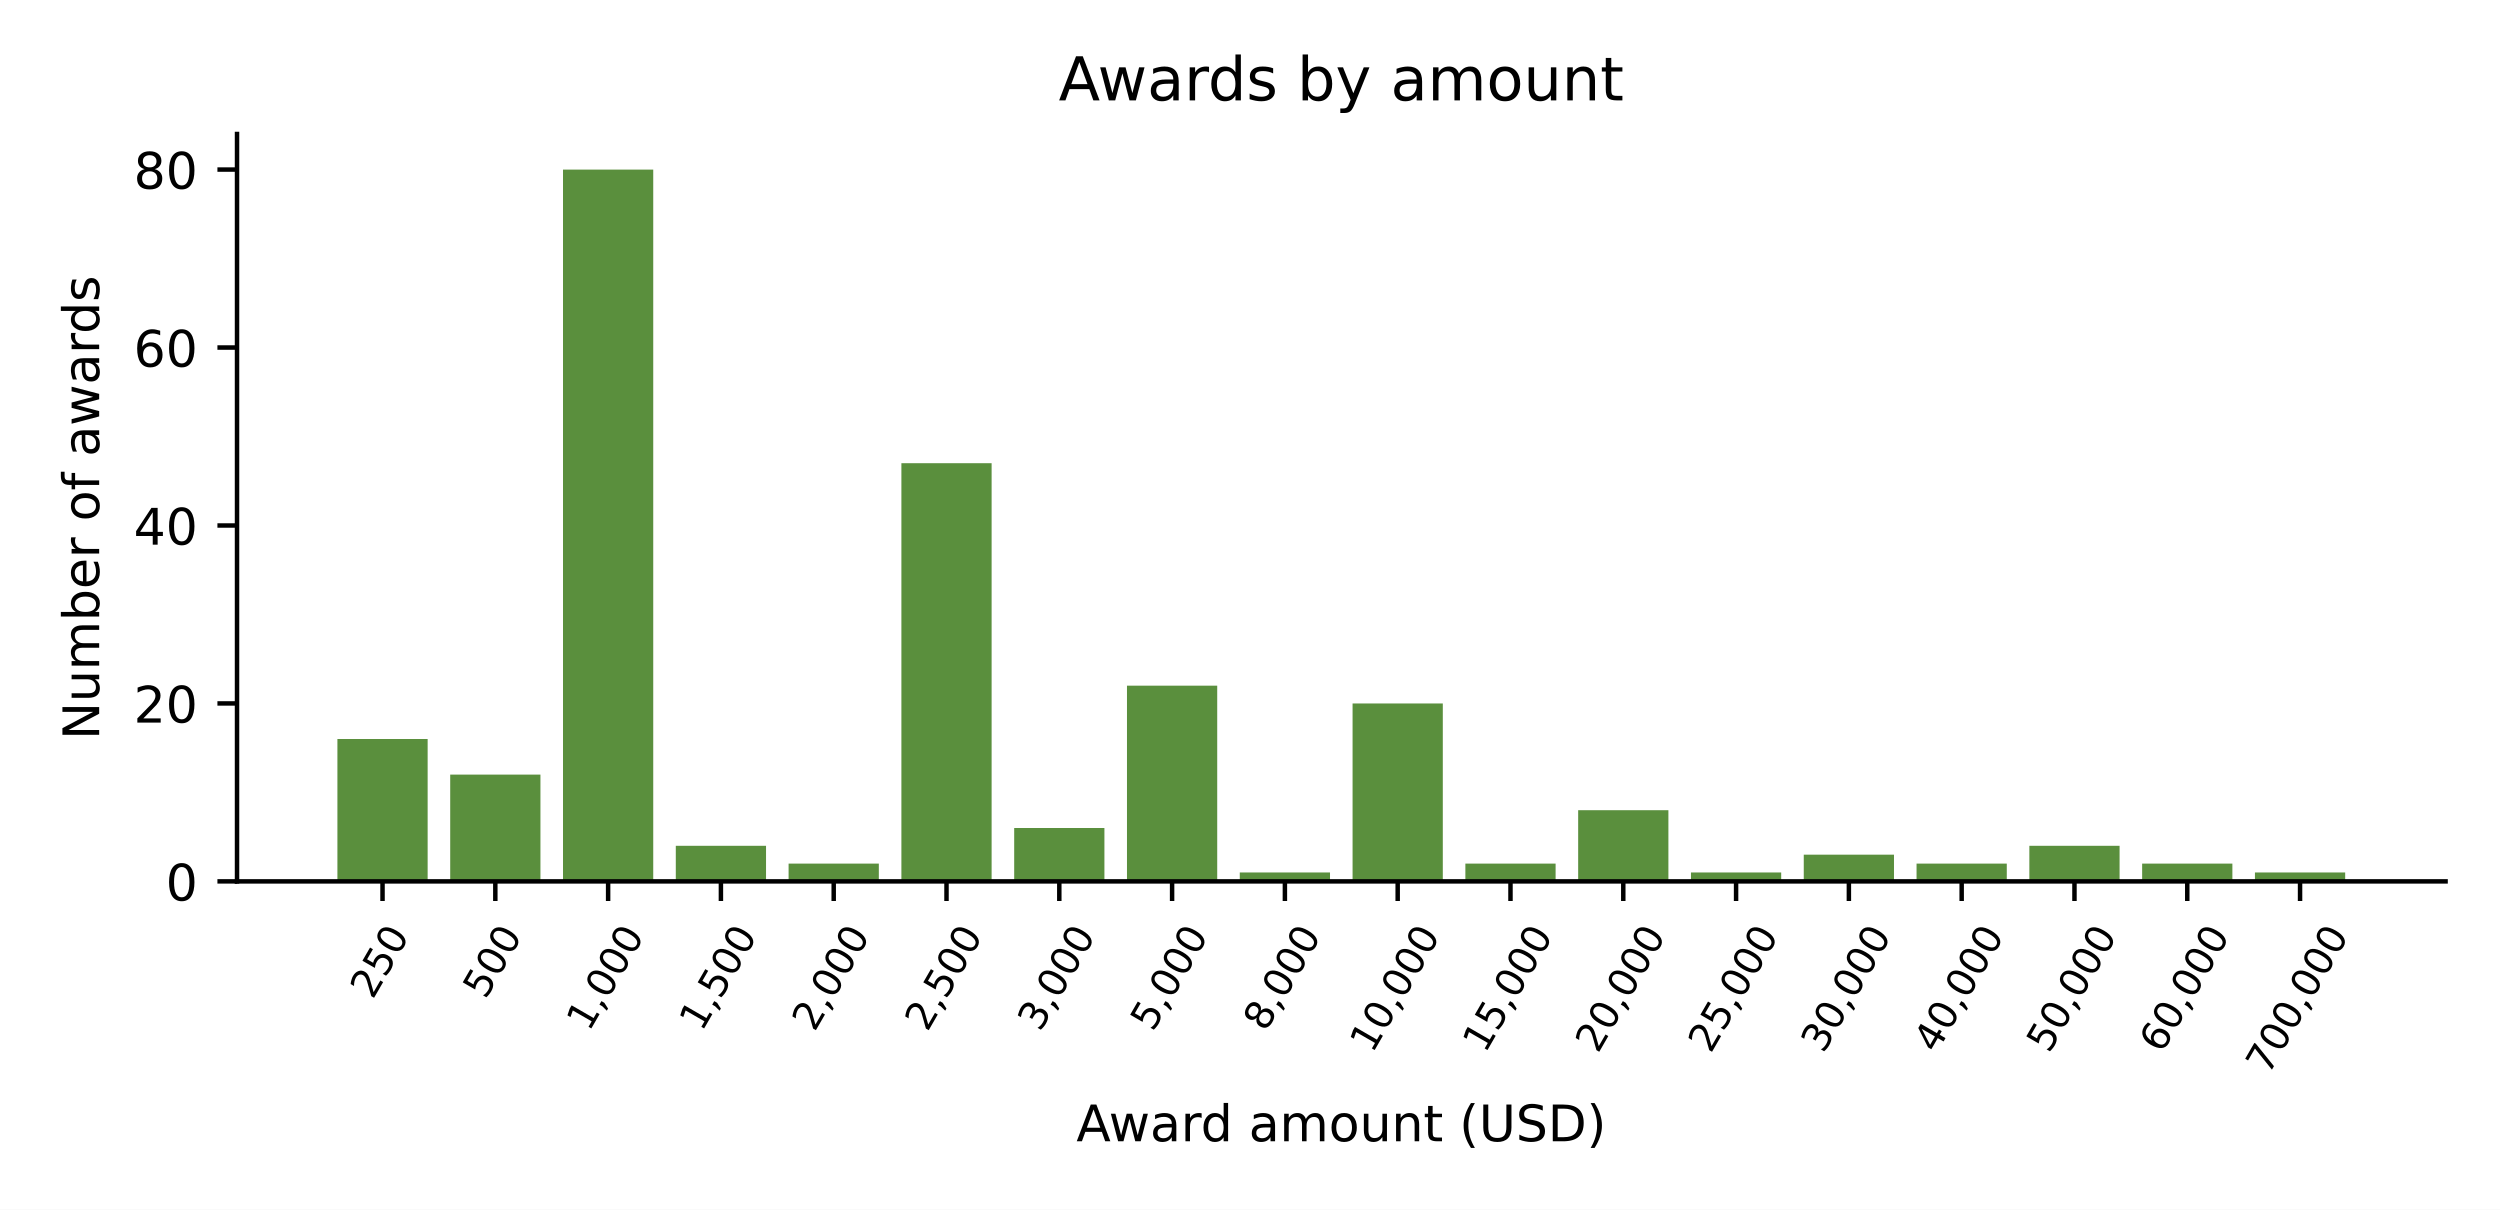
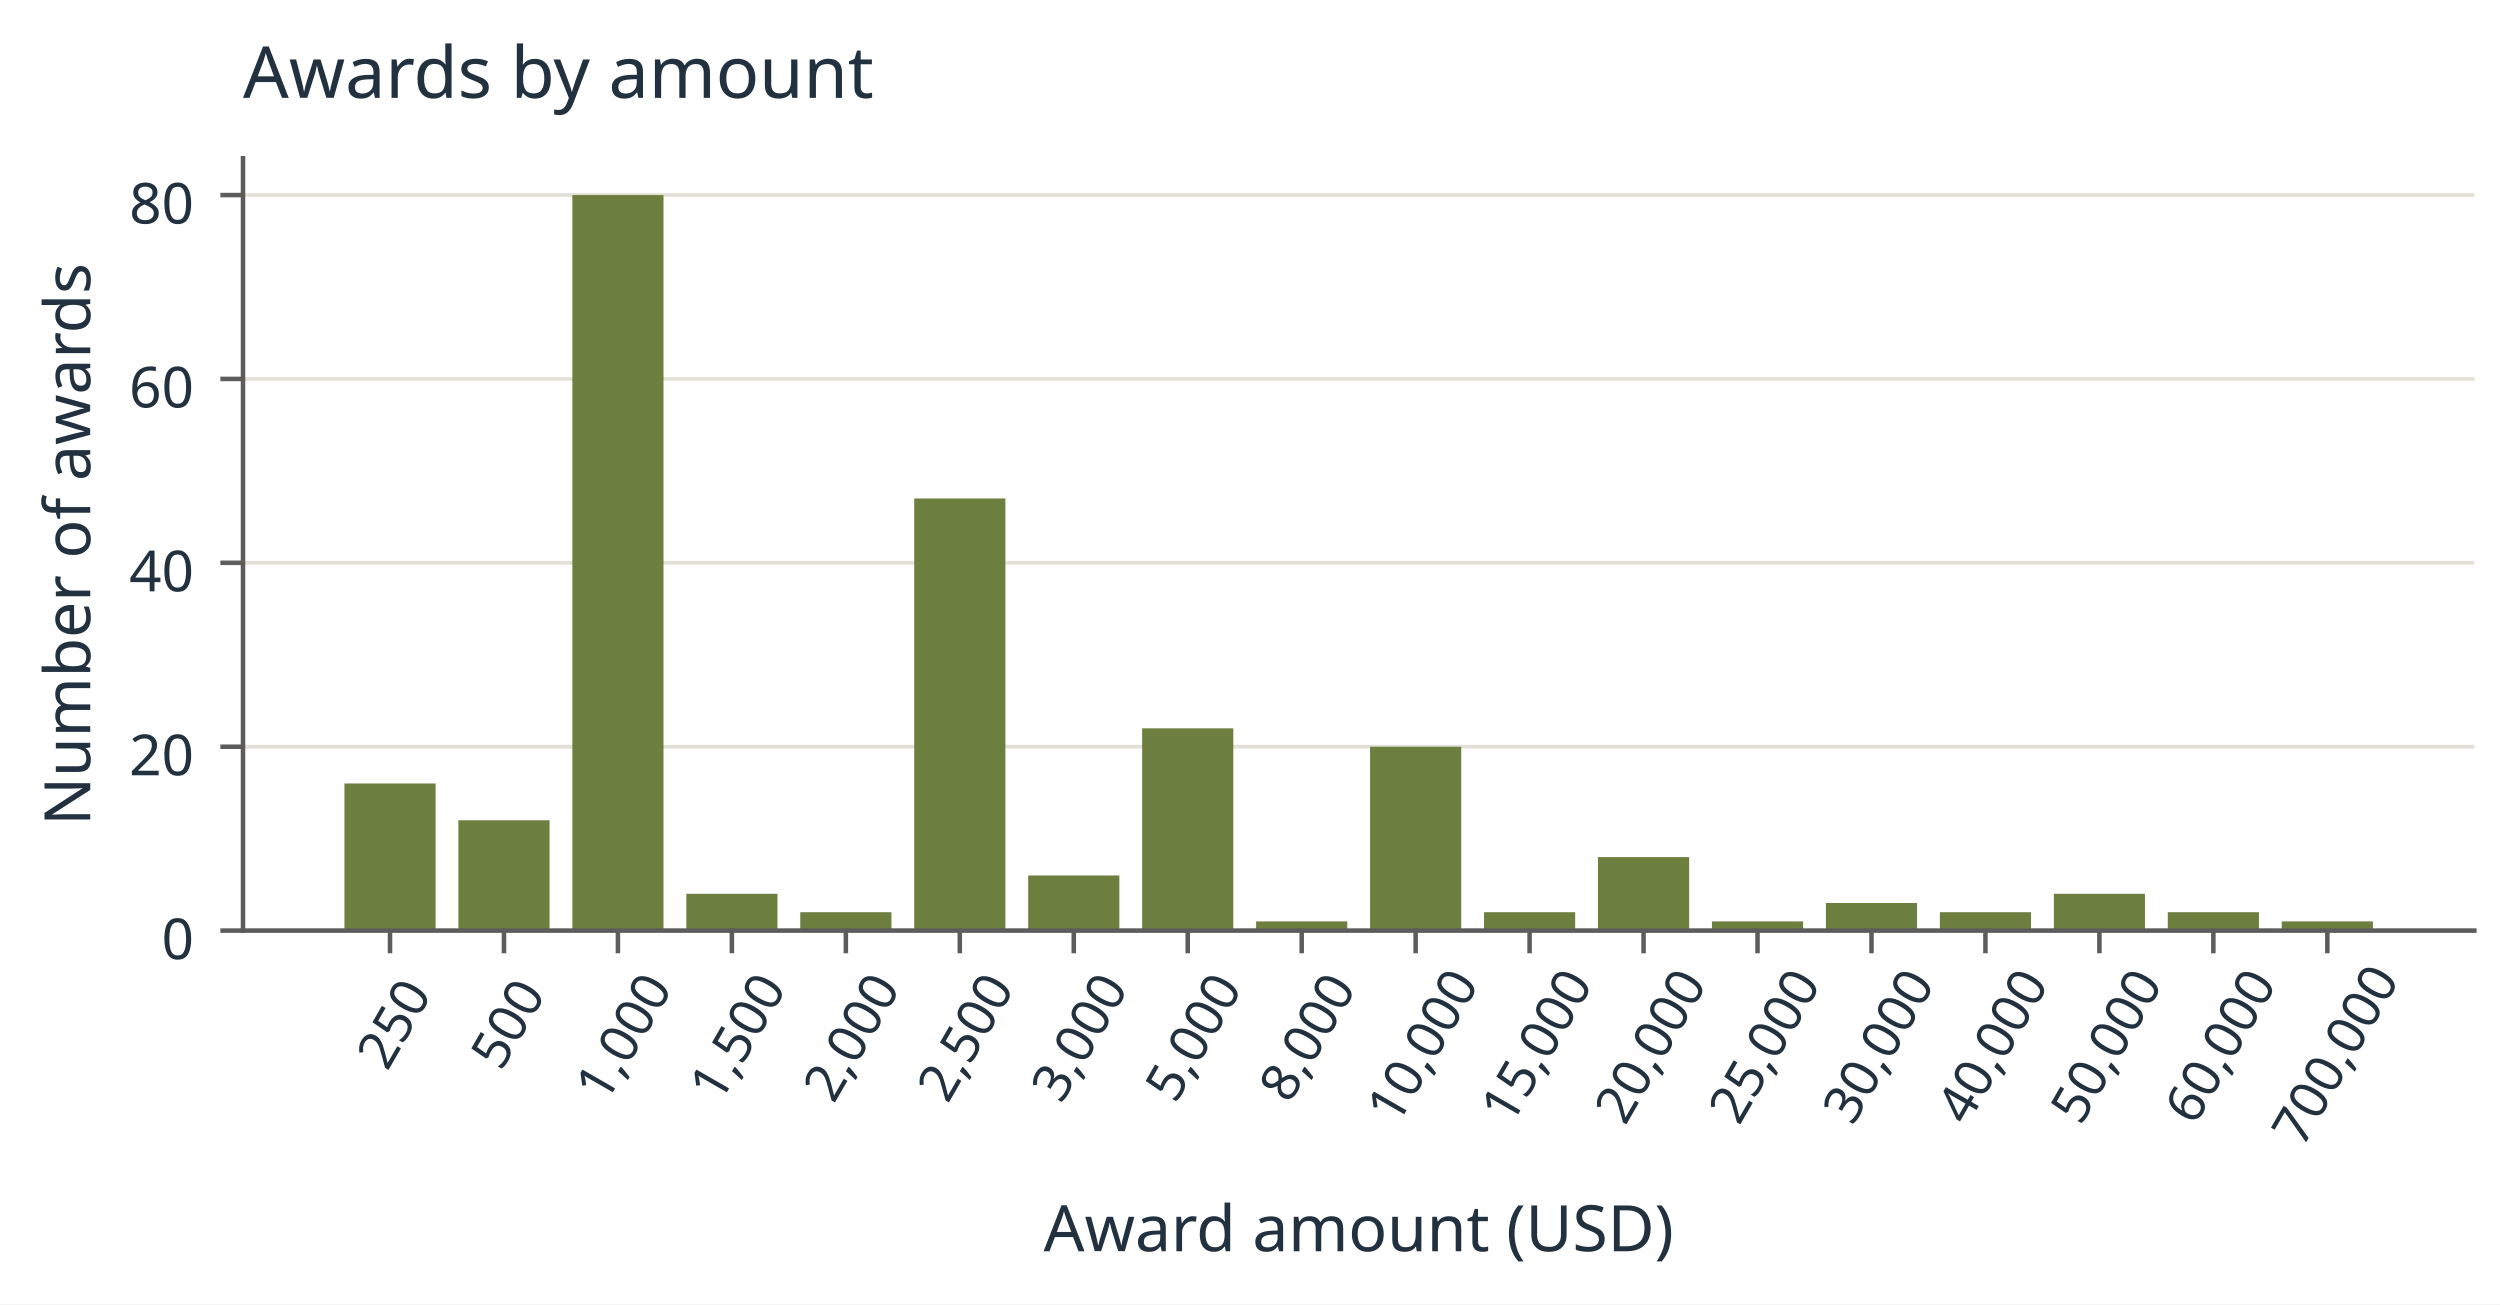
- <svg xmlns="http://www.w3.org/2000/svg" xmlns:xlink="http://www.w3.org/1999/xlink" width="446.4pt" height="216pt" viewBox="0 0 446.4 216" version="1.1">
+ <svg xmlns="http://www.w3.org/2000/svg" xmlns:xlink="http://www.w3.org/1999/xlink" width="331.2pt" height="172.8pt" viewBox="0 0 331.2 172.8" version="1.1">
  <defs>
    <style type="text/css">*{stroke-linejoin: round; stroke-linecap: butt}</style>
  </defs>
  <g id="figure_1">
    <g id="patch_1">
-       <path d="M 0 216  L 446.4 216  L 446.4 0  L 0 0  z " style="fill: #ffffff" />
+       <path d="M 0 172.8  L 331.2 172.8  L 331.2 0  L 0 0  z " style="fill: #ffffff" />
    </g>
    <g id="axes_1">
      <g id="patch_2">
-         <path d="M 42.322 157.38  L 436.68 157.38  L 436.68 23.925  L 42.322 23.925  z " style="fill: #ffffff" />
-       </g>
-       <g id="patch_3">
-         <path d="M 60.247 157.38  L 76.36 157.38  L 76.36 131.96  L 60.247 131.96  z " clip-path="url(#pb1e954fa56)" style="fill: #5a8f3d" />
-       </g>
-       <g id="patch_4">
-         <path d="M 80.388 157.38  L 96.501 157.38  L 96.501 138.315  L 80.388 138.315  z " clip-path="url(#pb1e954fa56)" style="fill: #5a8f3d" />
-       </g>
-       <g id="patch_5">
-         <path d="M 100.529 157.38  L 116.642 157.38  L 116.642 30.28  L 100.529 30.28  z " clip-path="url(#pb1e954fa56)" style="fill: #5a8f3d" />
-       </g>
-       <g id="patch_6">
-         <path d="M 120.67 157.38  L 136.783 157.38  L 136.783 151.025  L 120.67 151.025  z " clip-path="url(#pb1e954fa56)" style="fill: #5a8f3d" />
-       </g>
-       <g id="patch_7">
-         <path d="M 140.811 157.38  L 156.924 157.38  L 156.924 154.202  L 140.811 154.202  z " clip-path="url(#pb1e954fa56)" style="fill: #5a8f3d" />
-       </g>
-       <g id="patch_8">
-         <path d="M 160.952 157.38  L 177.064 157.38  L 177.064 82.709  L 160.952 82.709  z " clip-path="url(#pb1e954fa56)" style="fill: #5a8f3d" />
-       </g>
-       <g id="patch_9">
-         <path d="M 181.093 157.38  L 197.205 157.38  L 197.205 147.847  L 181.093 147.847  z " clip-path="url(#pb1e954fa56)" style="fill: #5a8f3d" />
-       </g>
-       <g id="patch_10">
-         <path d="M 201.233 157.38  L 217.346 157.38  L 217.346 122.428  L 201.233 122.428  z " clip-path="url(#pb1e954fa56)" style="fill: #5a8f3d" />
-       </g>
-       <g id="patch_11">
-         <path d="M 221.374 157.38  L 237.487 157.38  L 237.487 155.791  L 221.374 155.791  z " clip-path="url(#pb1e954fa56)" style="fill: #5a8f3d" />
-       </g>
-       <g id="patch_12">
-         <path d="M 241.515 157.38  L 257.628 157.38  L 257.628 125.605  L 241.515 125.605  z " clip-path="url(#pb1e954fa56)" style="fill: #5a8f3d" />
-       </g>
-       <g id="patch_13">
-         <path d="M 261.656 157.38  L 277.769 157.38  L 277.769 154.202  L 261.656 154.202  z " clip-path="url(#pb1e954fa56)" style="fill: #5a8f3d" />
-       </g>
-       <g id="patch_14">
-         <path d="M 281.797 157.38  L 297.91 157.38  L 297.91 144.67  L 281.797 144.67  z " clip-path="url(#pb1e954fa56)" style="fill: #5a8f3d" />
-       </g>
-       <g id="patch_15">
-         <path d="M 301.938 157.38  L 318.05 157.38  L 318.05 155.791  L 301.938 155.791  z " clip-path="url(#pb1e954fa56)" style="fill: #5a8f3d" />
-       </g>
-       <g id="patch_16">
-         <path d="M 322.079 157.38  L 338.191 157.38  L 338.191 152.614  L 322.079 152.614  z " clip-path="url(#pb1e954fa56)" style="fill: #5a8f3d" />
-       </g>
-       <g id="patch_17">
-         <path d="M 342.219 157.38  L 358.332 157.38  L 358.332 154.202  L 342.219 154.202  z " clip-path="url(#pb1e954fa56)" style="fill: #5a8f3d" />
-       </g>
-       <g id="patch_18">
-         <path d="M 362.36 157.38  L 378.473 157.38  L 378.473 151.025  L 362.36 151.025  z " clip-path="url(#pb1e954fa56)" style="fill: #5a8f3d" />
-       </g>
-       <g id="patch_19">
-         <path d="M 382.501 157.38  L 398.614 157.38  L 398.614 154.202  L 382.501 154.202  z " clip-path="url(#pb1e954fa56)" style="fill: #5a8f3d" />
-       </g>
-       <g id="patch_20">
-         <path d="M 402.642 157.38  L 418.755 157.38  L 418.755 155.791  L 402.642 155.791  z " clip-path="url(#pb1e954fa56)" style="fill: #5a8f3d" />
+         <path d="M 32.193 123.287  L 327.8 123.287  L 327.8 20.966  L 32.193 20.966  z " style="fill: #ffffff" />
      </g>
      <g id="matplotlib.axis_1">
        <g id="xtick_1">
          <g id="line2d_1">
            <defs>
-               <path id="m520cf5606f" d="M 0 0  L 0 3.5  " style="stroke: #000000; stroke-width: 0.8" />
+               <path id="m5f74cb773c" d="M 0 0  L 0 3  " style="stroke: #5c5c5c; stroke-width: 0.6" />
            </defs>
            <g>
-               <use xlink:href="#m520cf5606f" x="68.304" y="157.38" style="stroke: #000000; stroke-width: 0.8" />
+               <use xlink:href="#m5f74cb773c" x="51.668" y="123.287" style="fill: #5c5c5c; stroke: #5c5c5c; stroke-width: 0.6" />
            </g>
          </g>
          <g id="text_1">
-             <text style="font-size: 7px; font-family: 'DejaVu Sans'" transform="translate(66.53824 178.6103) rotate(-60)">250</text>
+             <text style="font-size: 7px; font-family: 'EB Garamond'; fill: #22313f" transform="translate(51.29722 142.0408) rotate(-60)">250</text>
          </g>
        </g>
        <g id="xtick_2">
          <g id="line2d_2">
            <g>
-               <use xlink:href="#m520cf5606f" x="88.445" y="157.38" style="stroke: #000000; stroke-width: 0.8" />
+               <use xlink:href="#m5f74cb773c" x="66.766" y="123.287" style="fill: #5c5c5c; stroke: #5c5c5c; stroke-width: 0.6" />
            </g>
          </g>
          <g id="text_2">
-             <text style="font-size: 7px; font-family: 'DejaVu Sans'" transform="translate(86.67909 178.6103) rotate(-60)">500</text>
+             <text style="font-size: 7px; font-family: 'EB Garamond'; fill: #22313f" transform="translate(66.39464 142.0408) rotate(-60)">500</text>
          </g>
        </g>
        <g id="xtick_3">
          <g id="line2d_3">
            <g>
-               <use xlink:href="#m520cf5606f" x="108.586" y="157.38" style="stroke: #000000; stroke-width: 0.8" />
+               <use xlink:href="#m5f74cb773c" x="81.863" y="123.287" style="fill: #5c5c5c; stroke: #5c5c5c; stroke-width: 0.6" />
            </g>
          </g>
          <g id="text_3">
-             <text style="font-size: 7px; font-family: 'DejaVu Sans'" transform="translate(105.1503 184.394) rotate(-60)">1,000</text>
+             <text style="font-size: 7px; font-family: 'EB Garamond'; fill: #22313f" transform="translate(80.24956 146.345) rotate(-60)">1,000</text>
          </g>
        </g>
        <g id="xtick_4">
          <g id="line2d_4">
            <g>
-               <use xlink:href="#m520cf5606f" x="128.726" y="157.38" style="stroke: #000000; stroke-width: 0.8" />
+               <use xlink:href="#m5f74cb773c" x="96.96" y="123.287" style="fill: #5c5c5c; stroke: #5c5c5c; stroke-width: 0.6" />
            </g>
          </g>
          <g id="text_4">
-             <text style="font-size: 7px; font-family: 'DejaVu Sans'" transform="translate(125.2912 184.394) rotate(-60)">1,500</text>
+             <text style="font-size: 7px; font-family: 'EB Garamond'; fill: #22313f" transform="translate(95.34698 146.345) rotate(-60)">1,500</text>
          </g>
        </g>
        <g id="xtick_5">
          <g id="line2d_5">
            <g>
-               <use xlink:href="#m520cf5606f" x="148.867" y="157.38" style="stroke: #000000; stroke-width: 0.8" />
+               <use xlink:href="#m5f74cb773c" x="112.058" y="123.287" style="fill: #5c5c5c; stroke: #5c5c5c; stroke-width: 0.6" />
            </g>
          </g>
          <g id="text_5">
-             <text style="font-size: 7px; font-family: 'DejaVu Sans'" transform="translate(145.432 184.394) rotate(-60)">2,000</text>
+             <text style="font-size: 7px; font-family: 'EB Garamond'; fill: #22313f" transform="translate(110.4444 146.345) rotate(-60)">2,000</text>
          </g>
        </g>
        <g id="xtick_6">
          <g id="line2d_6">
            <g>
-               <use xlink:href="#m520cf5606f" x="169.008" y="157.38" style="stroke: #000000; stroke-width: 0.8" />
+               <use xlink:href="#m5f74cb773c" x="127.155" y="123.287" style="fill: #5c5c5c; stroke: #5c5c5c; stroke-width: 0.6" />
            </g>
          </g>
          <g id="text_6">
-             <text style="font-size: 7px; font-family: 'DejaVu Sans'" transform="translate(165.5729 184.394) rotate(-60)">2,500</text>
+             <text style="font-size: 7px; font-family: 'EB Garamond'; fill: #22313f" transform="translate(125.5418 146.345) rotate(-60)">2,500</text>
          </g>
        </g>
        <g id="xtick_7">
          <g id="line2d_7">
            <g>
-               <use xlink:href="#m520cf5606f" x="189.149" y="157.38" style="stroke: #000000; stroke-width: 0.8" />
+               <use xlink:href="#m5f74cb773c" x="142.253" y="123.287" style="fill: #5c5c5c; stroke: #5c5c5c; stroke-width: 0.6" />
            </g>
          </g>
          <g id="text_7">
-             <text style="font-size: 7px; font-family: 'DejaVu Sans'" transform="translate(185.7137 184.394) rotate(-60)">3,000</text>
+             <text style="font-size: 7px; font-family: 'EB Garamond'; fill: #22313f" transform="translate(140.6392 146.345) rotate(-60)">3,000</text>
          </g>
        </g>
        <g id="xtick_8">
          <g id="line2d_8">
            <g>
-               <use xlink:href="#m520cf5606f" x="209.29" y="157.38" style="stroke: #000000; stroke-width: 0.8" />
+               <use xlink:href="#m5f74cb773c" x="157.35" y="123.287" style="fill: #5c5c5c; stroke: #5c5c5c; stroke-width: 0.6" />
            </g>
          </g>
          <g id="text_8">
-             <text style="font-size: 7px; font-family: 'DejaVu Sans'" transform="translate(205.8546 184.394) rotate(-60)">5,000</text>
+             <text style="font-size: 7px; font-family: 'EB Garamond'; fill: #22313f" transform="translate(155.7367 146.345) rotate(-60)">5,000</text>
          </g>
        </g>
        <g id="xtick_9">
          <g id="line2d_9">
            <g>
-               <use xlink:href="#m520cf5606f" x="229.431" y="157.38" style="stroke: #000000; stroke-width: 0.8" />
+               <use xlink:href="#m5f74cb773c" x="172.448" y="123.287" style="fill: #5c5c5c; stroke: #5c5c5c; stroke-width: 0.6" />
            </g>
          </g>
          <g id="text_9">
-             <text style="font-size: 7px; font-family: 'DejaVu Sans'" transform="translate(225.9955 184.394) rotate(-60)">8,000</text>
+             <text style="font-size: 7px; font-family: 'EB Garamond'; fill: #22313f" transform="translate(170.8341 146.345) rotate(-60)">8,000</text>
          </g>
        </g>
        <g id="xtick_10">
          <g id="line2d_10">
            <g>
-               <use xlink:href="#m520cf5606f" x="249.571" y="157.38" style="stroke: #000000; stroke-width: 0.8" />
+               <use xlink:href="#m5f74cb773c" x="187.545" y="123.287" style="fill: #5c5c5c; stroke: #5c5c5c; stroke-width: 0.6" />
            </g>
          </g>
          <g id="text_10">
-             <text style="font-size: 7px; font-family: 'DejaVu Sans'" transform="translate(245.0229 188.251) rotate(-60)">10,000</text>
+             <text style="font-size: 7px; font-family: 'EB Garamond'; fill: #22313f" transform="translate(185.0915 149.2548) rotate(-60)">10,000</text>
          </g>
        </g>
        <g id="xtick_11">
          <g id="line2d_11">
            <g>
-               <use xlink:href="#m520cf5606f" x="269.712" y="157.38" style="stroke: #000000; stroke-width: 0.8" />
+               <use xlink:href="#m5f74cb773c" x="202.642" y="123.287" style="fill: #5c5c5c; stroke: #5c5c5c; stroke-width: 0.6" />
            </g>
          </g>
          <g id="text_11">
-             <text style="font-size: 7px; font-family: 'DejaVu Sans'" transform="translate(265.1637 188.251) rotate(-60)">15,000</text>
+             <text style="font-size: 7px; font-family: 'EB Garamond'; fill: #22313f" transform="translate(200.1889 149.2548) rotate(-60)">15,000</text>
          </g>
        </g>
        <g id="xtick_12">
          <g id="line2d_12">
            <g>
-               <use xlink:href="#m520cf5606f" x="289.853" y="157.38" style="stroke: #000000; stroke-width: 0.8" />
+               <use xlink:href="#m5f74cb773c" x="217.74" y="123.287" style="fill: #5c5c5c; stroke: #5c5c5c; stroke-width: 0.6" />
            </g>
          </g>
          <g id="text_12">
-             <text style="font-size: 7px; font-family: 'DejaVu Sans'" transform="translate(285.3046 188.251) rotate(-60)">20,000</text>
+             <text style="font-size: 7px; font-family: 'EB Garamond'; fill: #22313f" transform="translate(215.2863 149.2548) rotate(-60)">20,000</text>
          </g>
        </g>
        <g id="xtick_13">
          <g id="line2d_13">
            <g>
-               <use xlink:href="#m520cf5606f" x="309.994" y="157.38" style="stroke: #000000; stroke-width: 0.8" />
+               <use xlink:href="#m5f74cb773c" x="232.837" y="123.287" style="fill: #5c5c5c; stroke: #5c5c5c; stroke-width: 0.6" />
            </g>
          </g>
          <g id="text_13">
-             <text style="font-size: 7px; font-family: 'DejaVu Sans'" transform="translate(305.4454 188.251) rotate(-60)">25,000</text>
+             <text style="font-size: 7px; font-family: 'EB Garamond'; fill: #22313f" transform="translate(230.3838 149.2548) rotate(-60)">25,000</text>
          </g>
        </g>
        <g id="xtick_14">
          <g id="line2d_14">
            <g>
-               <use xlink:href="#m520cf5606f" x="330.135" y="157.38" style="stroke: #000000; stroke-width: 0.8" />
+               <use xlink:href="#m5f74cb773c" x="247.935" y="123.287" style="fill: #5c5c5c; stroke: #5c5c5c; stroke-width: 0.6" />
            </g>
          </g>
          <g id="text_14">
-             <text style="font-size: 7px; font-family: 'DejaVu Sans'" transform="translate(325.5863 188.251) rotate(-60)">30,000</text>
+             <text style="font-size: 7px; font-family: 'EB Garamond'; fill: #22313f" transform="translate(245.4812 149.2548) rotate(-60)">30,000</text>
          </g>
        </g>
        <g id="xtick_15">
          <g id="line2d_15">
            <g>
-               <use xlink:href="#m520cf5606f" x="350.276" y="157.38" style="stroke: #000000; stroke-width: 0.8" />
+               <use xlink:href="#m5f74cb773c" x="263.032" y="123.287" style="fill: #5c5c5c; stroke: #5c5c5c; stroke-width: 0.6" />
            </g>
          </g>
          <g id="text_15">
-             <text style="font-size: 7px; font-family: 'DejaVu Sans'" transform="translate(345.7271 188.251) rotate(-60)">40,000</text>
+             <text style="font-size: 7px; font-family: 'EB Garamond'; fill: #22313f" transform="translate(260.5786 149.2548) rotate(-60)">40,000</text>
          </g>
        </g>
        <g id="xtick_16">
          <g id="line2d_16">
            <g>
-               <use xlink:href="#m520cf5606f" x="370.417" y="157.38" style="stroke: #000000; stroke-width: 0.8" />
+               <use xlink:href="#m5f74cb773c" x="278.129" y="123.287" style="fill: #5c5c5c; stroke: #5c5c5c; stroke-width: 0.6" />
            </g>
          </g>
          <g id="text_16">
-             <text style="font-size: 7px; font-family: 'DejaVu Sans'" transform="translate(365.868 188.251) rotate(-60)">50,000</text>
+             <text style="font-size: 7px; font-family: 'EB Garamond'; fill: #22313f" transform="translate(275.676 149.2548) rotate(-60)">50,000</text>
          </g>
        </g>
        <g id="xtick_17">
          <g id="line2d_17">
            <g>
-               <use xlink:href="#m520cf5606f" x="390.557" y="157.38" style="stroke: #000000; stroke-width: 0.8" />
+               <use xlink:href="#m5f74cb773c" x="293.227" y="123.287" style="fill: #5c5c5c; stroke: #5c5c5c; stroke-width: 0.6" />
            </g>
          </g>
          <g id="text_17">
-             <text style="font-size: 7px; font-family: 'DejaVu Sans'" transform="translate(386.0088 188.251) rotate(-60)">60,000</text>
+             <text style="font-size: 7px; font-family: 'EB Garamond'; fill: #22313f" transform="translate(290.7734 149.2548) rotate(-60)">60,000</text>
          </g>
        </g>
        <g id="xtick_18">
          <g id="line2d_18">
            <g>
-               <use xlink:href="#m520cf5606f" x="410.698" y="157.38" style="stroke: #000000; stroke-width: 0.8" />
+               <use xlink:href="#m5f74cb773c" x="308.324" y="123.287" style="fill: #5c5c5c; stroke: #5c5c5c; stroke-width: 0.6" />
            </g>
          </g>
          <g id="text_18">
-             <text style="font-size: 7px; font-family: 'DejaVu Sans'" transform="translate(405.0362 192.1081) rotate(-60)">700,000</text>
+             <text style="font-size: 7px; font-family: 'EB Garamond'; fill: #22313f" transform="translate(305.0309 152.1646) rotate(-60)">700,000</text>
          </g>
        </g>
        <g id="text_19">
-           <text style="font-size: 9px; font-family: 'DejaVu Sans'; text-anchor: middle" x="239.501" y="203.787" transform="rotate(-0 239.5011 203.7875)">Award amount (USD)</text>
+           <text style="font-size: 8.5px; font-family: 'EB Garamond'; text-anchor: middle; fill: #22313f" x="179.996" y="165.767" transform="rotate(-0 179.9963 165.7671)">Award amount (USD)</text>
        </g>
      </g>
      <g id="matplotlib.axis_2">
        <g id="ytick_1">
          <g id="line2d_19">
+             <path d="M 32.193 123.287  L 327.8 123.287  " clip-path="url(#pef77aa9d7c)" style="fill: none; stroke: #e3e0d8; stroke-width: 0.5; stroke-linecap: square" />
+           </g>
+           <g id="line2d_20">
            <defs>
-               <path id="m3e28ac3cff" d="M 0 0  L -3.5 0  " style="stroke: #000000; stroke-width: 0.8" />
+               <path id="md1cb43b03f" d="M 0 0  L -3 0  " style="stroke: #5c5c5c; stroke-width: 0.6" />
            </defs>
            <g>
-               <use xlink:href="#m3e28ac3cff" x="42.322" y="157.38" style="stroke: #000000; stroke-width: 0.8" />
+               <use xlink:href="#md1cb43b03f" x="32.193" y="123.287" style="fill: #5c5c5c; stroke: #5c5c5c; stroke-width: 0.6" />
            </g>
          </g>
          <g id="text_20">
-             <text style="font-size: 9px; font-family: 'DejaVu Sans'; text-anchor: end" x="35.322" y="160.799" transform="rotate(-0 35.32211 160.7988)">0</text>
+             <text style="font-size: 7.5px; font-family: 'EB Garamond'; text-anchor: end; fill: #22313f" x="25.692" y="127.063" transform="rotate(-0 25.6925 127.063)">0</text>
          </g>
        </g>
        <g id="ytick_2">
-           <g id="line2d_20">
-             <g>
-               <use xlink:href="#m3e28ac3cff" x="42.322" y="125.605" style="stroke: #000000; stroke-width: 0.8" />
+           <g id="line2d_21">
+             <path d="M 32.193 98.925  L 327.8 98.925  " clip-path="url(#pef77aa9d7c)" style="fill: none; stroke: #e3e0d8; stroke-width: 0.5; stroke-linecap: square" />
+           </g>
+           <g id="line2d_22">
+             <g>
+               <use xlink:href="#md1cb43b03f" x="32.193" y="98.925" style="fill: #5c5c5c; stroke: #5c5c5c; stroke-width: 0.6" />
            </g>
          </g>
          <g id="text_21">
-             <text style="font-size: 9px; font-family: 'DejaVu Sans'; text-anchor: end" x="35.322" y="129.024" transform="rotate(-0 35.32211 129.024)">20</text>
+             <text style="font-size: 7.5px; font-family: 'EB Garamond'; text-anchor: end; fill: #22313f" x="25.692" y="102.701" transform="rotate(-0 25.6925 102.7011)">20</text>
          </g>
        </g>
        <g id="ytick_3">
-           <g id="line2d_21">
-             <g>
-               <use xlink:href="#m3e28ac3cff" x="42.322" y="93.83" style="stroke: #000000; stroke-width: 0.8" />
+           <g id="line2d_23">
+             <path d="M 32.193 74.563  L 327.8 74.563  " clip-path="url(#pef77aa9d7c)" style="fill: none; stroke: #e3e0d8; stroke-width: 0.5; stroke-linecap: square" />
+           </g>
+           <g id="line2d_24">
+             <g>
+               <use xlink:href="#md1cb43b03f" x="32.193" y="74.563" style="fill: #5c5c5c; stroke: #5c5c5c; stroke-width: 0.6" />
            </g>
          </g>
          <g id="text_22">
-             <text style="font-size: 9px; font-family: 'DejaVu Sans'; text-anchor: end" x="35.322" y="97.249" transform="rotate(-0 35.32211 97.24912)">40</text>
+             <text style="font-size: 7.5px; font-family: 'EB Garamond'; text-anchor: end; fill: #22313f" x="25.692" y="78.339" transform="rotate(-0 25.6925 78.33908)">40</text>
          </g>
        </g>
        <g id="ytick_4">
-           <g id="line2d_22">
-             <g>
-               <use xlink:href="#m3e28ac3cff" x="42.322" y="62.055" style="stroke: #000000; stroke-width: 0.8" />
+           <g id="line2d_25">
+             <path d="M 32.193 50.201  L 327.8 50.201  " clip-path="url(#pef77aa9d7c)" style="fill: none; stroke: #e3e0d8; stroke-width: 0.5; stroke-linecap: square" />
+           </g>
+           <g id="line2d_26">
+             <g>
+               <use xlink:href="#md1cb43b03f" x="32.193" y="50.201" style="fill: #5c5c5c; stroke: #5c5c5c; stroke-width: 0.6" />
            </g>
          </g>
          <g id="text_23">
-             <text style="font-size: 9px; font-family: 'DejaVu Sans'; text-anchor: end" x="35.322" y="65.474" transform="rotate(-0 35.32211 65.47425)">60</text>
+             <text style="font-size: 7.5px; font-family: 'EB Garamond'; text-anchor: end; fill: #22313f" x="25.692" y="53.977" transform="rotate(-0 25.6925 53.97711)">60</text>
          </g>
        </g>
        <g id="ytick_5">
-           <g id="line2d_23">
-             <g>
-               <use xlink:href="#m3e28ac3cff" x="42.322" y="30.28" style="stroke: #000000; stroke-width: 0.8" />
+           <g id="line2d_27">
+             <path d="M 32.193 25.839  L 327.8 25.839  " clip-path="url(#pef77aa9d7c)" style="fill: none; stroke: #e3e0d8; stroke-width: 0.5; stroke-linecap: square" />
+           </g>
+           <g id="line2d_28">
+             <g>
+               <use xlink:href="#md1cb43b03f" x="32.193" y="25.839" style="fill: #5c5c5c; stroke: #5c5c5c; stroke-width: 0.6" />
            </g>
          </g>
          <g id="text_24">
-             <text style="font-size: 9px; font-family: 'DejaVu Sans'; text-anchor: end" x="35.322" y="33.699" transform="rotate(-0 35.32211 33.69939)">80</text>
+             <text style="font-size: 7.5px; font-family: 'EB Garamond'; text-anchor: end; fill: #22313f" x="25.692" y="29.615" transform="rotate(-0 25.6925 29.61514)">80</text>
          </g>
        </g>
        <g id="text_25">
-           <text style="font-size: 9px; font-family: 'DejaVu Sans'; text-anchor: middle" x="17.707" y="90.653" transform="rotate(-90 17.7075 90.65268)">Number of awards</text>
-         </g>
+           <text style="font-size: 8.5px; font-family: 'EB Garamond'; text-anchor: middle; fill: #22313f" x="11.96" y="72.127" transform="rotate(-90 11.9595 72.12664)">Number of awards</text>
+         </g>
+       </g>
+       <g id="patch_3">
+         <path d="M 45.629 123.287  L 57.707 123.287  L 57.707 103.797  L 45.629 103.797  z " clip-path="url(#pef77aa9d7c)" style="fill: #6d7f3f" />
+       </g>
+       <g id="patch_4">
+         <path d="M 60.727 123.287  L 72.805 123.287  L 72.805 108.67  L 60.727 108.67  z " clip-path="url(#pef77aa9d7c)" style="fill: #6d7f3f" />
+       </g>
+       <g id="patch_5">
+         <path d="M 75.824 123.287  L 87.902 123.287  L 87.902 25.839  L 75.824 25.839  z " clip-path="url(#pef77aa9d7c)" style="fill: #6d7f3f" />
+       </g>
+       <g id="patch_6">
+         <path d="M 90.921 123.287  L 102.999 123.287  L 102.999 118.414  L 90.921 118.414  z " clip-path="url(#pef77aa9d7c)" style="fill: #6d7f3f" />
+       </g>
+       <g id="patch_7">
+         <path d="M 106.019 123.287  L 118.097 123.287  L 118.097 120.851  L 106.019 120.851  z " clip-path="url(#pef77aa9d7c)" style="fill: #6d7f3f" />
+       </g>
+       <g id="patch_8">
+         <path d="M 121.116 123.287  L 133.194 123.287  L 133.194 66.036  L 121.116 66.036  z " clip-path="url(#pef77aa9d7c)" style="fill: #6d7f3f" />
+       </g>
+       <g id="patch_9">
+         <path d="M 136.214 123.287  L 148.292 123.287  L 148.292 115.978  L 136.214 115.978  z " clip-path="url(#pef77aa9d7c)" style="fill: #6d7f3f" />
+       </g>
+       <g id="patch_10">
+         <path d="M 151.311 123.287  L 163.389 123.287  L 163.389 96.489  L 151.311 96.489  z " clip-path="url(#pef77aa9d7c)" style="fill: #6d7f3f" />
+       </g>
+       <g id="patch_11">
+         <path d="M 166.409 123.287  L 178.487 123.287  L 178.487 122.069  L 166.409 122.069  z " clip-path="url(#pef77aa9d7c)" style="fill: #6d7f3f" />
+       </g>
+       <g id="patch_12">
+         <path d="M 181.506 123.287  L 193.584 123.287  L 193.584 98.925  L 181.506 98.925  z " clip-path="url(#pef77aa9d7c)" style="fill: #6d7f3f" />
+       </g>
+       <g id="patch_13">
+         <path d="M 196.603 123.287  L 208.681 123.287  L 208.681 120.851  L 196.603 120.851  z " clip-path="url(#pef77aa9d7c)" style="fill: #6d7f3f" />
+       </g>
+       <g id="patch_14">
+         <path d="M 211.701 123.287  L 223.779 123.287  L 223.779 113.542  L 211.701 113.542  z " clip-path="url(#pef77aa9d7c)" style="fill: #6d7f3f" />
+       </g>
+       <g id="patch_15">
+         <path d="M 226.798 123.287  L 238.876 123.287  L 238.876 122.069  L 226.798 122.069  z " clip-path="url(#pef77aa9d7c)" style="fill: #6d7f3f" />
+       </g>
+       <g id="patch_16">
+         <path d="M 241.896 123.287  L 253.974 123.287  L 253.974 119.632  L 241.896 119.632  z " clip-path="url(#pef77aa9d7c)" style="fill: #6d7f3f" />
+       </g>
+       <g id="patch_17">
+         <path d="M 256.993 123.287  L 269.071 123.287  L 269.071 120.851  L 256.993 120.851  z " clip-path="url(#pef77aa9d7c)" style="fill: #6d7f3f" />
+       </g>
+       <g id="patch_18">
+         <path d="M 272.091 123.287  L 284.168 123.287  L 284.168 118.414  L 272.091 118.414  z " clip-path="url(#pef77aa9d7c)" style="fill: #6d7f3f" />
+       </g>
+       <g id="patch_19">
+         <path d="M 287.188 123.287  L 299.266 123.287  L 299.266 120.851  L 287.188 120.851  z " clip-path="url(#pef77aa9d7c)" style="fill: #6d7f3f" />
+       </g>
+       <g id="patch_20">
+         <path d="M 302.285 123.287  L 314.363 123.287  L 314.363 122.069  L 302.285 122.069  z " clip-path="url(#pef77aa9d7c)" style="fill: #6d7f3f" />
      </g>
      <g id="patch_21">
-         <path d="M 42.322 157.38  L 42.322 23.925  " style="fill: none; stroke: #000000; stroke-width: 0.8; stroke-linejoin: miter; stroke-linecap: square" />
+         <path d="M 32.193 123.287  L 32.193 20.966  " style="fill: none; stroke: #5c5c5c; stroke-width: 0.6; stroke-linejoin: miter; stroke-linecap: square" />
      </g>
      <g id="patch_22">
-         <path d="M 42.322 157.38  L 436.68 157.38  " style="fill: none; stroke: #000000; stroke-width: 0.8; stroke-linejoin: miter; stroke-linecap: square" />
+         <path d="M 32.193 123.287  L 327.8 123.287  " style="fill: none; stroke: #5c5c5c; stroke-width: 0.6; stroke-linejoin: miter; stroke-linecap: square" />
      </g>
      <g id="text_26">
-         <text style="font-size: 10.8px; font-family: 'DejaVu Sans'; text-anchor: middle" x="239.501" y="17.925" transform="rotate(-0 239.5011 17.92547)">Awards by amount</text>
+         <text style="font-size: 9.5px; font-family: 'EB Garamond'; text-anchor: start; fill: #22313f" x="32.193" y="12.966" transform="rotate(-0 32.1925 12.9665)">Awards by amount</text>
      </g>
    </g>
  </g>
  <defs>
-     <clipPath id="pb1e954fa56">
-       <rect x="42.322" y="23.925" width="394.358" height="133.454" />
+     <clipPath id="pef77aa9d7c">
+       <rect x="32.193" y="20.966" width="295.608" height="102.32" />
    </clipPath>
  </defs>
</svg>
